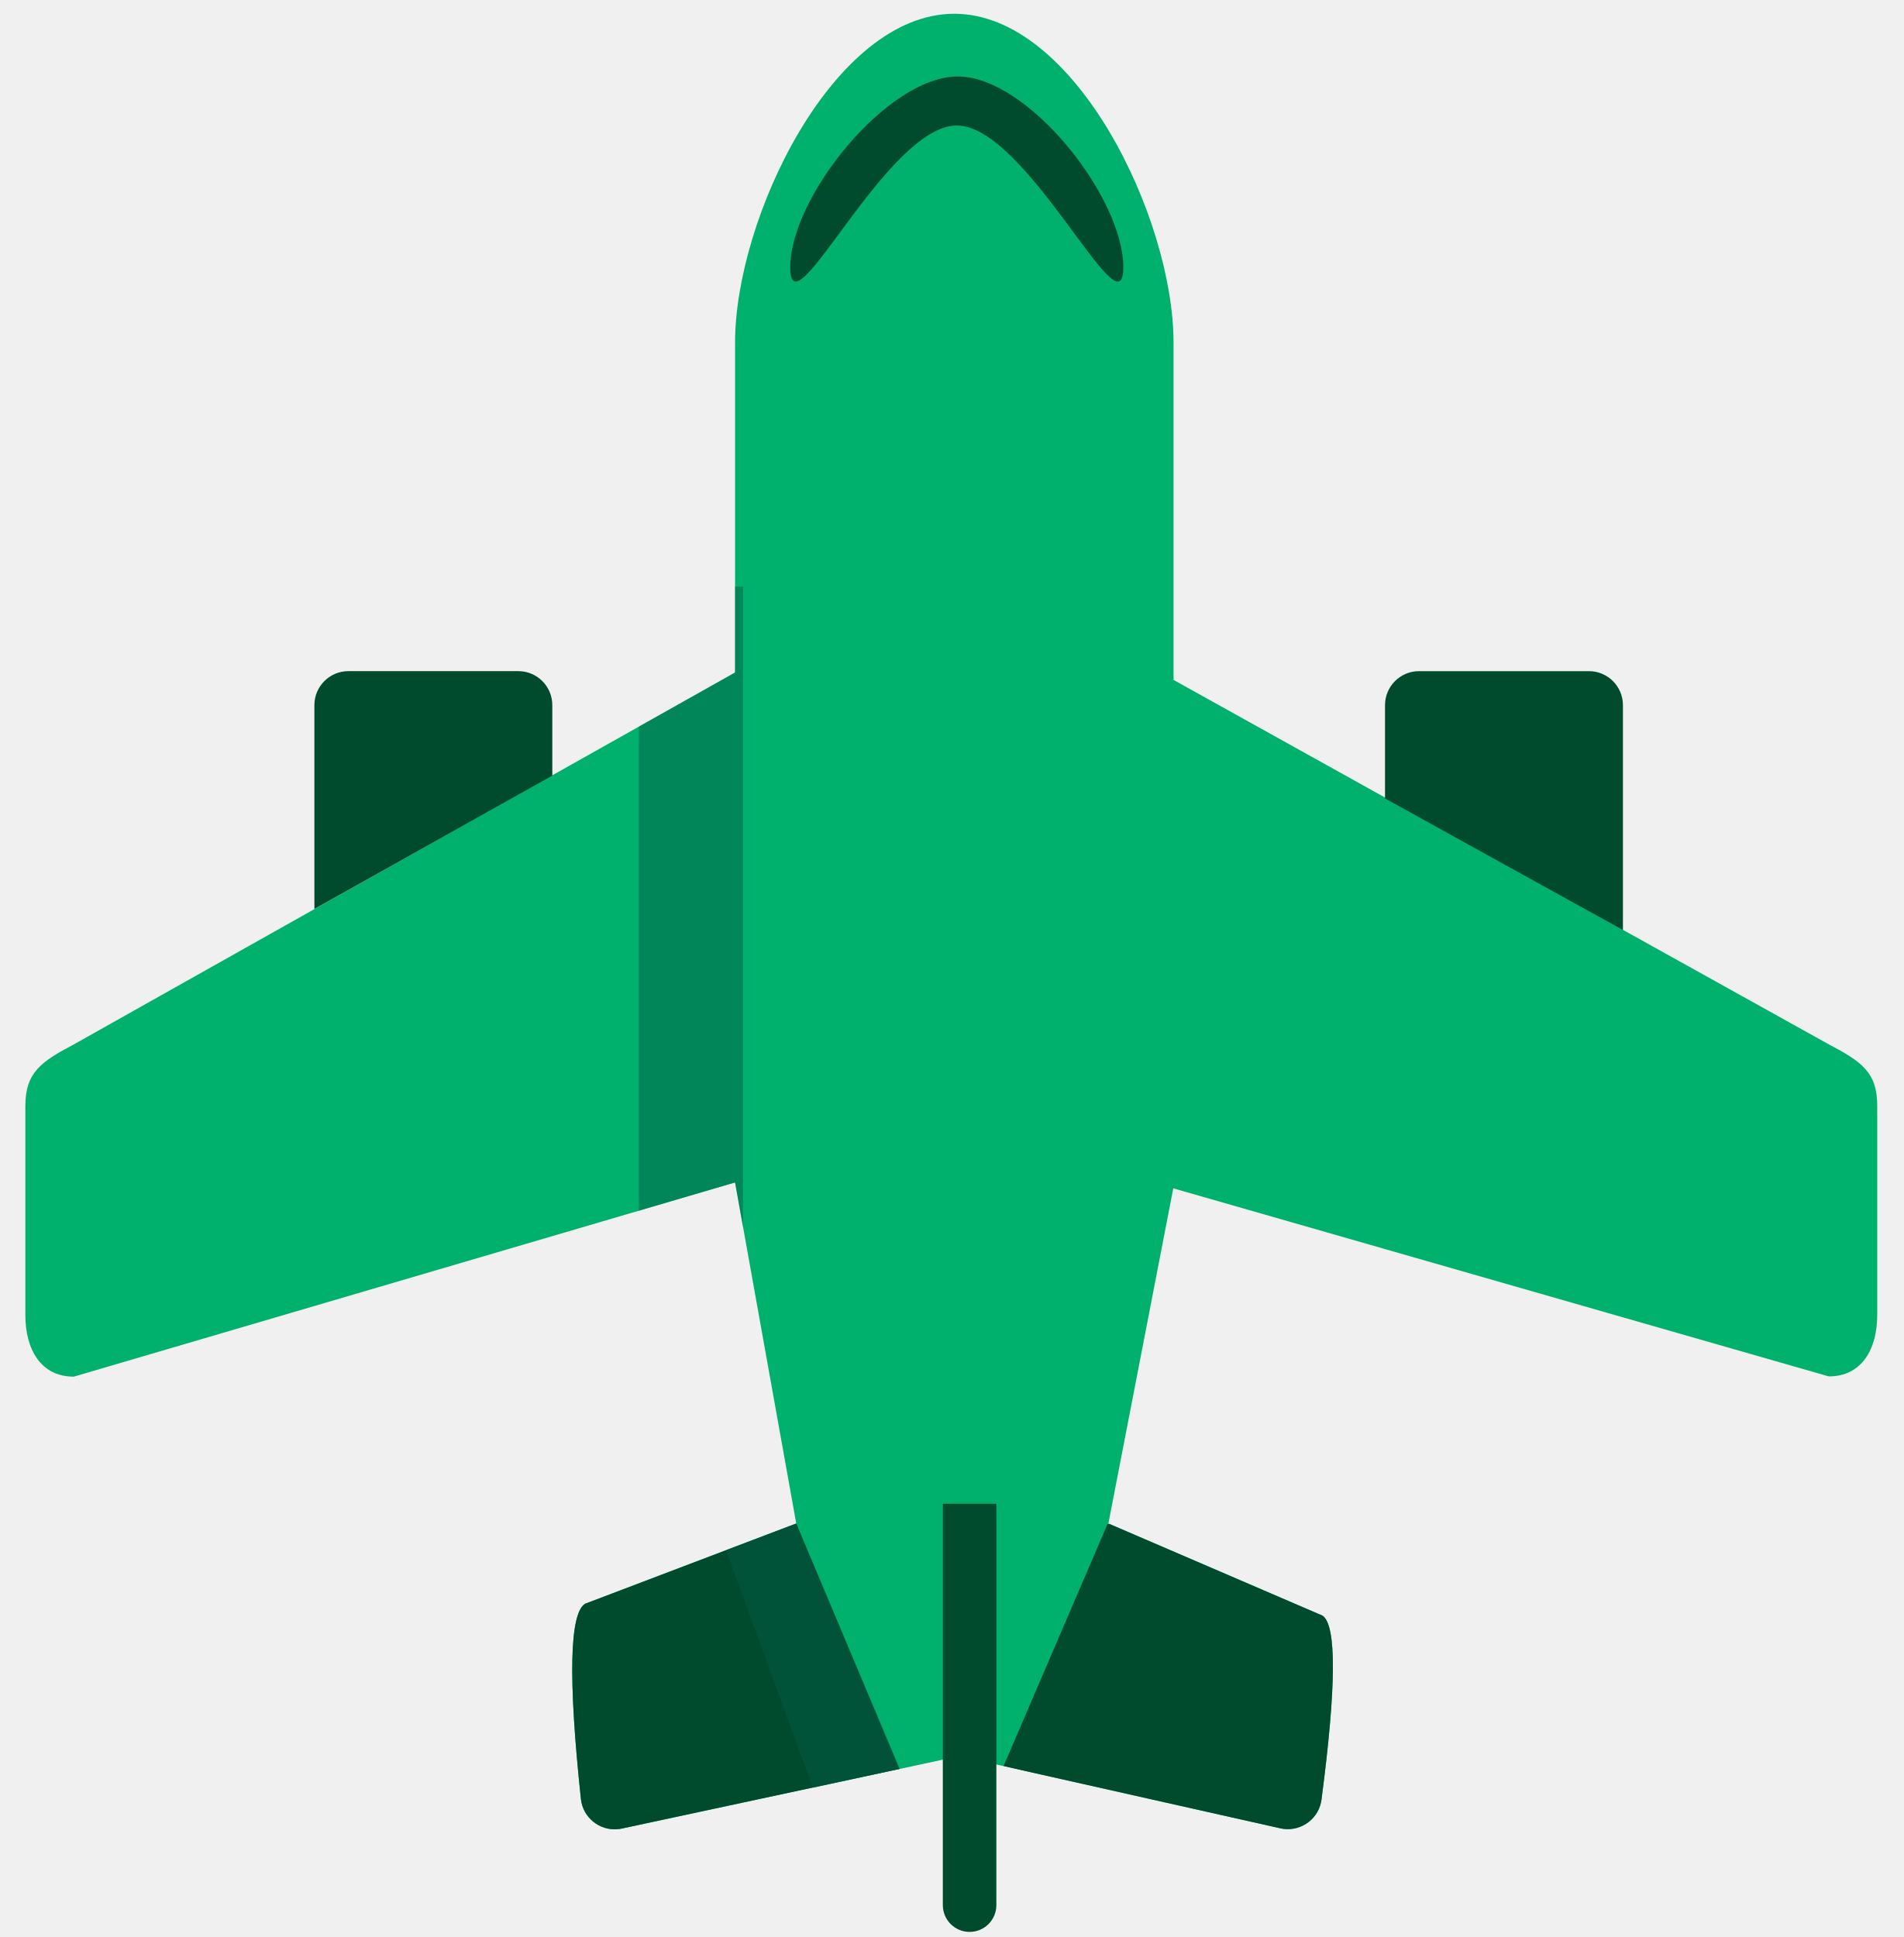
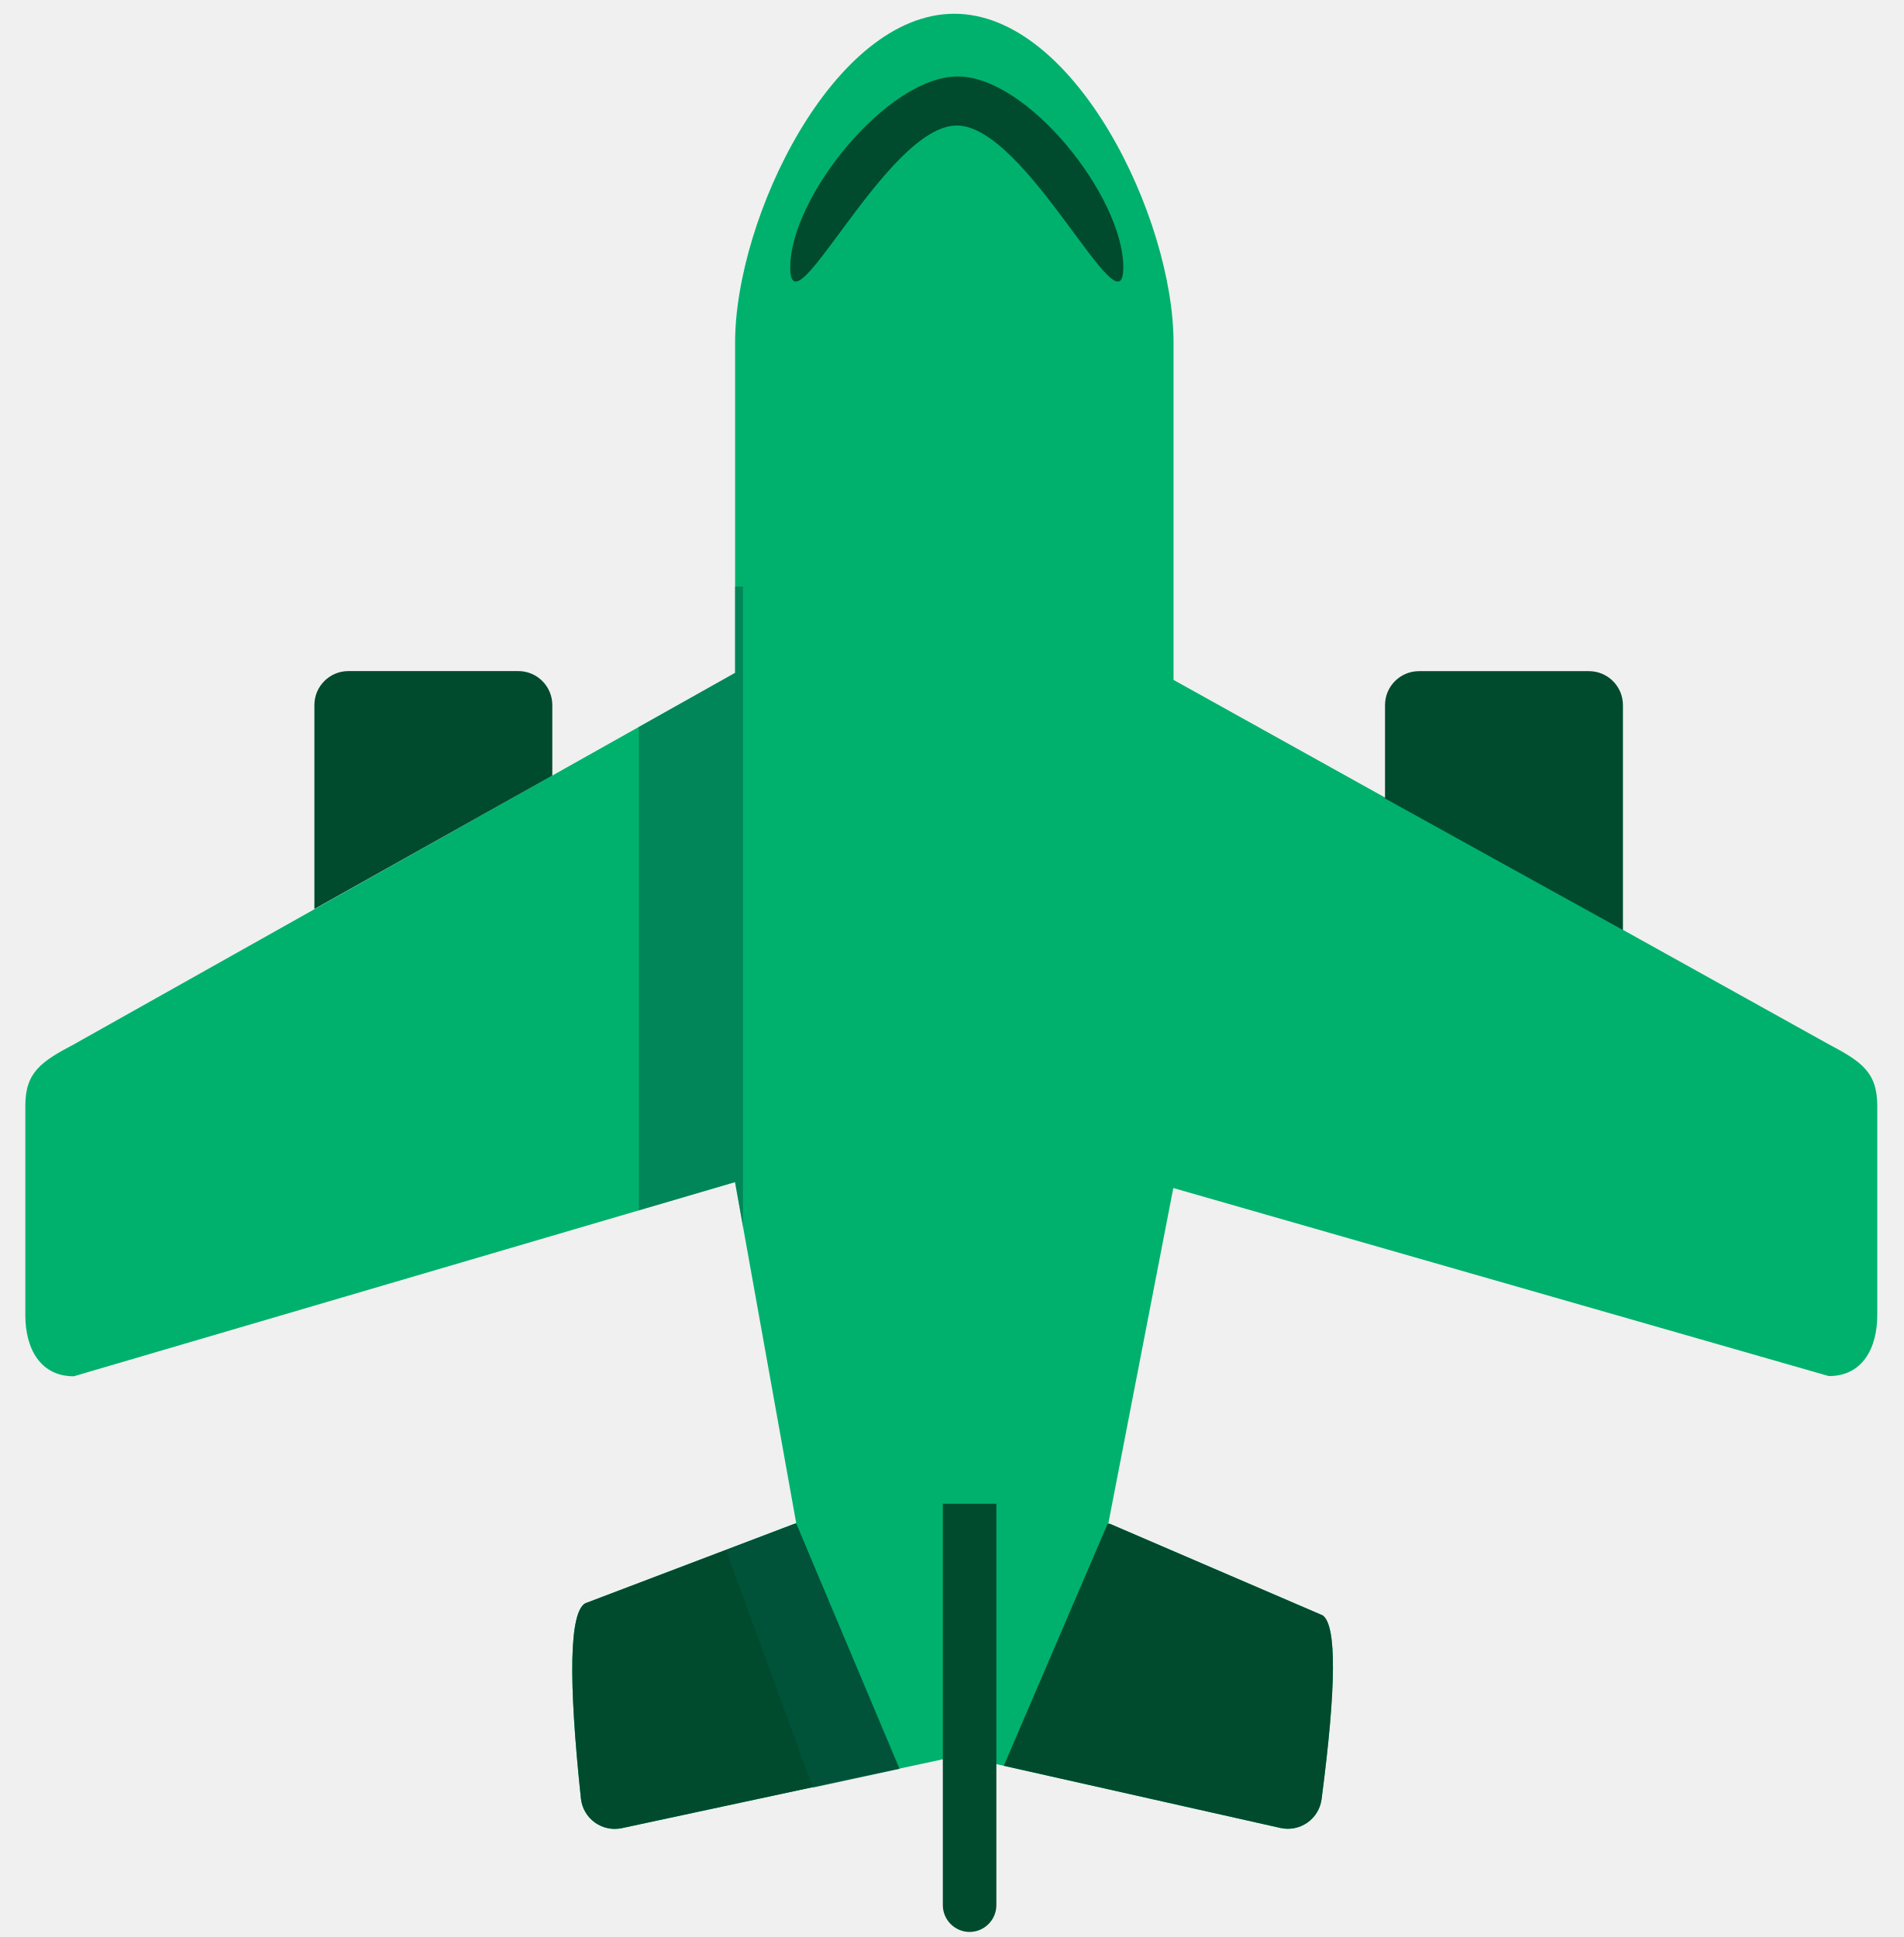
- <svg xmlns="http://www.w3.org/2000/svg" xmlns:xlink="http://www.w3.org/1999/xlink" width="56px" height="57px" viewBox="0 0 56 57" version="1.1">
+ <svg xmlns="http://www.w3.org/2000/svg" xmlns:xlink="http://www.w3.org/1999/xlink" width="56" height="57">
  <defs>
-     <path d="M37.528,23.008 L37.528,15.441 L37.528,15.346 L37.528,15.153 L37.528,13.082 C37.528,9.429 34.639,3.405 31.077,3.405 C27.516,3.405 24.627,9.429 24.627,13.082 L24.627,22.79 L5.171,33.734 C4.225,34.236 3.746,34.549 3.746,35.545 L3.746,41.7 C3.746,42.698 4.195,43.511 5.171,43.511 L24.627,37.796 L26.427,47.832 L20.216,50.193 C19.756,50.474 19.714,52.389 20.091,55.937 C20.15,56.486 20.642,56.884 21.191,56.825 C21.226,56.822 21.261,56.816 21.295,56.809 L31.221,54.678 L31.221,54.678 L40.671,56.802 C41.209,56.923 41.744,56.585 41.865,56.046 C41.872,56.016 41.877,55.987 41.881,55.957 C42.317,52.636 42.328,50.832 41.913,50.544 L35.611,47.832 L37.52,37.969 C43.21,39.602 47.478,40.827 50.323,41.643 C51.764,42.056 53.925,42.676 56.807,43.503 C57.783,43.503 58.232,42.693 58.232,41.693 L58.232,35.537 C58.232,34.549 57.758,34.234 56.812,33.735 L37.528,23.008 Z" id="path-1" />
+     <path d="M37.528 23.008v-9.926c0-3.653-2.89-9.677-6.45-9.677s-6.45 6.024-6.45 9.677V22.8L5.17 33.734c-.947.5-1.425.815-1.425 1.8V41.7c0 .998.45 1.8 1.425 1.8l19.456-5.714 1.8 10.035-6.21 2.36c-.46.28-.5 2.196-.124 5.744a1 1 0 0 0 1.204.872l9.926-2.13 9.45 2.124a1 1 0 0 0 1.211-.845c.436-3.32.447-5.125.03-5.412l-6.302-2.712 1.91-9.862 19.287 5.534c.976 0 1.425-.8 1.425-1.8v-6.156c0-.988-.474-1.304-1.42-1.803L37.528 23.008z" id="A" />
  </defs>
-   <g id="Iconography-&amp;-Interface-Details" stroke="none" stroke-width="1" fill="none" fill-rule="evenodd">
-     <g id="Icons" transform="translate(-1295, -703)">
-       <g id="UI-Elements/Icon-/-Account-Settings-/-Travel-Notice" transform="translate(1292, 700)">
-         <g id="Group">
-           <rect id="Rectangle" x="-1.39790957e-13" y="5.91610094e-14" width="63" height="63" />
-           <mask id="mask-2" fill="white">
-             <use xlink:href="#path-1" />
-           </mask>
-           <use id="Mask-2" fill="#00B16E" fill-rule="nonzero" xlink:href="#path-1" />
-           <polygon id="Rectangle" fill="#004B2E" mask="url(#mask-2)" points="35.586 47.846 44.781 47.846 42.433 57.435 32.525 54.972" />
-           <polygon id="Rectangle" fill="#004B2E" mask="url(#mask-2)" points="17.197 47.846 26.427 47.832 29.475 55.087 19.641 58.087" />
-           <rect id="Rectangle" fill="#015B44" opacity="0.502" mask="url(#mask-2)" x="21.795" y="20.262" width="3.065" height="19.922" />
-         </g>
-         <path d="M43.75,22.75 L50.75,26.624 L50.75,29.369 C50.75,29.921 50.302,30.369 49.75,30.369 L44.75,30.369 C44.198,30.369 43.75,29.921 43.75,29.369 L43.75,22.75 L43.75,22.75 Z" id="Rectangle" fill="#004B2E" fill-rule="nonzero" transform="translate(47.25, 26.55959) rotate(-180) translate(-47.25, -26.55959) " />
-         <path d="M12.25,26.674 L19.25,22.75 L19.25,28.749 C19.25,29.301 18.802,29.749 18.25,29.749 L15.803,29.749 L15.803,29.749 L13.25,29.749 C12.698,29.749 12.25,29.301 12.25,28.749 L12.25,26.674 L12.25,26.674 Z" id="Rectangle-Copy" fill="#004B2E" fill-rule="nonzero" transform="translate(15.75, 26.24938) rotate(-180) translate(-15.75, -26.24938) " />
-         <path d="M30.74,47.25 L32.315,47.25 L32.315,59.062 C32.315,59.497 31.963,59.85 31.528,59.85 C31.093,59.85 30.74,59.497 30.74,59.062 L30.74,47.25 L30.74,47.25 Z" id="Rectangle" fill="#004B2E" />
-         <polygon id="Path" fill="#015B44" opacity="0.496" points="26.427 47.832 29.475 55.051 26.918 55.608 24.361 48.616" />
-         <path d="M31.15,6.694 C33.218,6.694 36.05,12.934 36.05,10.866 C36.05,8.798 33.245,5.25 31.177,5.25 C29.11,5.25 26.25,8.798 26.25,10.866 C26.25,12.934 29.082,6.694 31.15,6.694 Z" id="Oval" fill="#004B2E" />
-       </g>
-     </g>
+   <g transform="translate(-3 -3)" fill-rule="evenodd">
+     <mask id="B" fill="#fff">
+       <use xlink:href="#A" />
+     </mask>
+     <use fill="#00b16e" fill-rule="nonzero" xlink:href="#A" />
+     <path mask="url(#B)" d="M35.586 47.846h9.195l-2.35 9.6-9.907-2.463zm-18.39 0l9.23-.014 3.048 7.255-9.834 3z" fill="#004b2e" />
+     <path fill="#015b44" opacity=".502" mask="url(#B)" d="M21.795 20.262h3.065v19.922h-3.065z" />
+     <path d="M50.75 30.37l-7-3.874V23.75a1 1 0 0 1 1-1h5a1 1 0 0 1 1 1v6.62zm-31.5-4.546l-7 3.924v-6a1 1 0 0 1 1-1h5a1 1 0 0 1 1 1v2.074z" fill-rule="nonzero" fill="#004b2e" />
+     <path d="M30.74 47.25h1.575v11.813a.79.79 0 0 1-.788.788.79.79 0 0 1-.787-.788V47.25z" fill="#004b2e" />
+     <path fill="#015b44" opacity=".496" d="M26.427 47.832l3.048 7.22-2.557.556-2.557-6.992z" />
+     <path d="M31.15 6.694c2.068 0 4.9 6.24 4.9 4.172S33.245 5.25 31.177 5.25s-4.927 3.548-4.927 5.616 2.832-4.172 4.9-4.172z" fill="#004b2e" />
  </g>
</svg>
